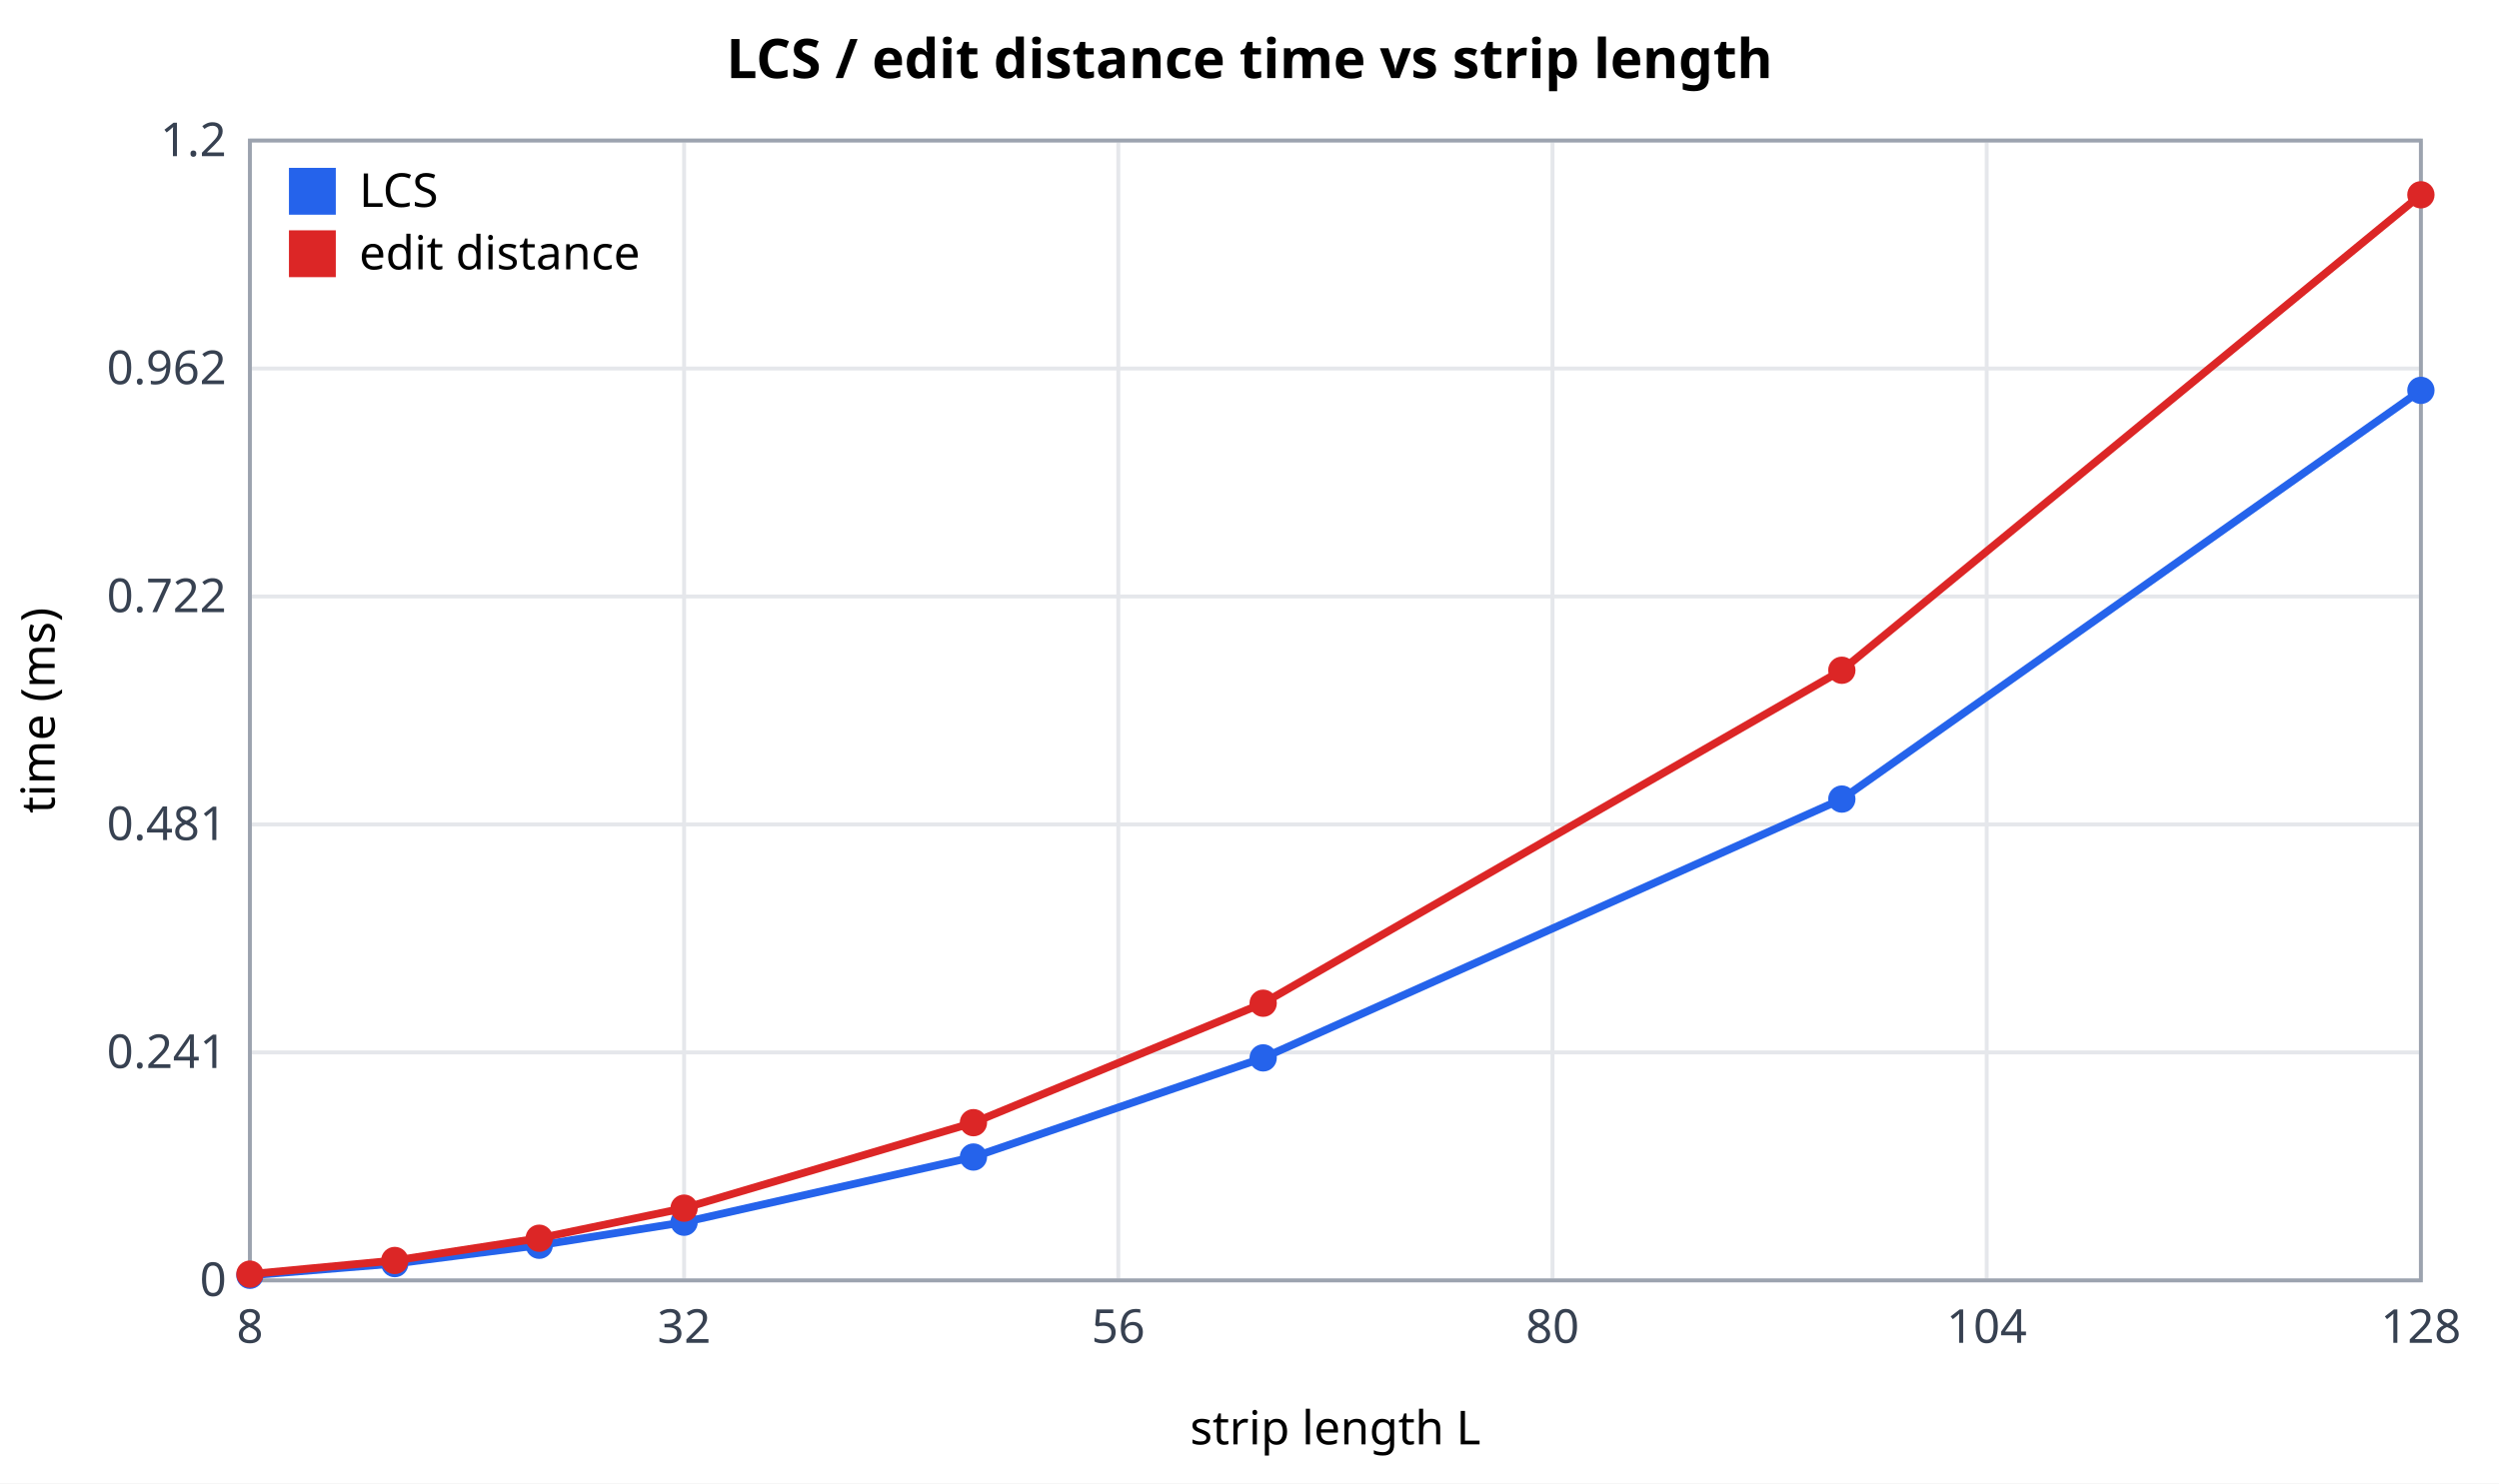
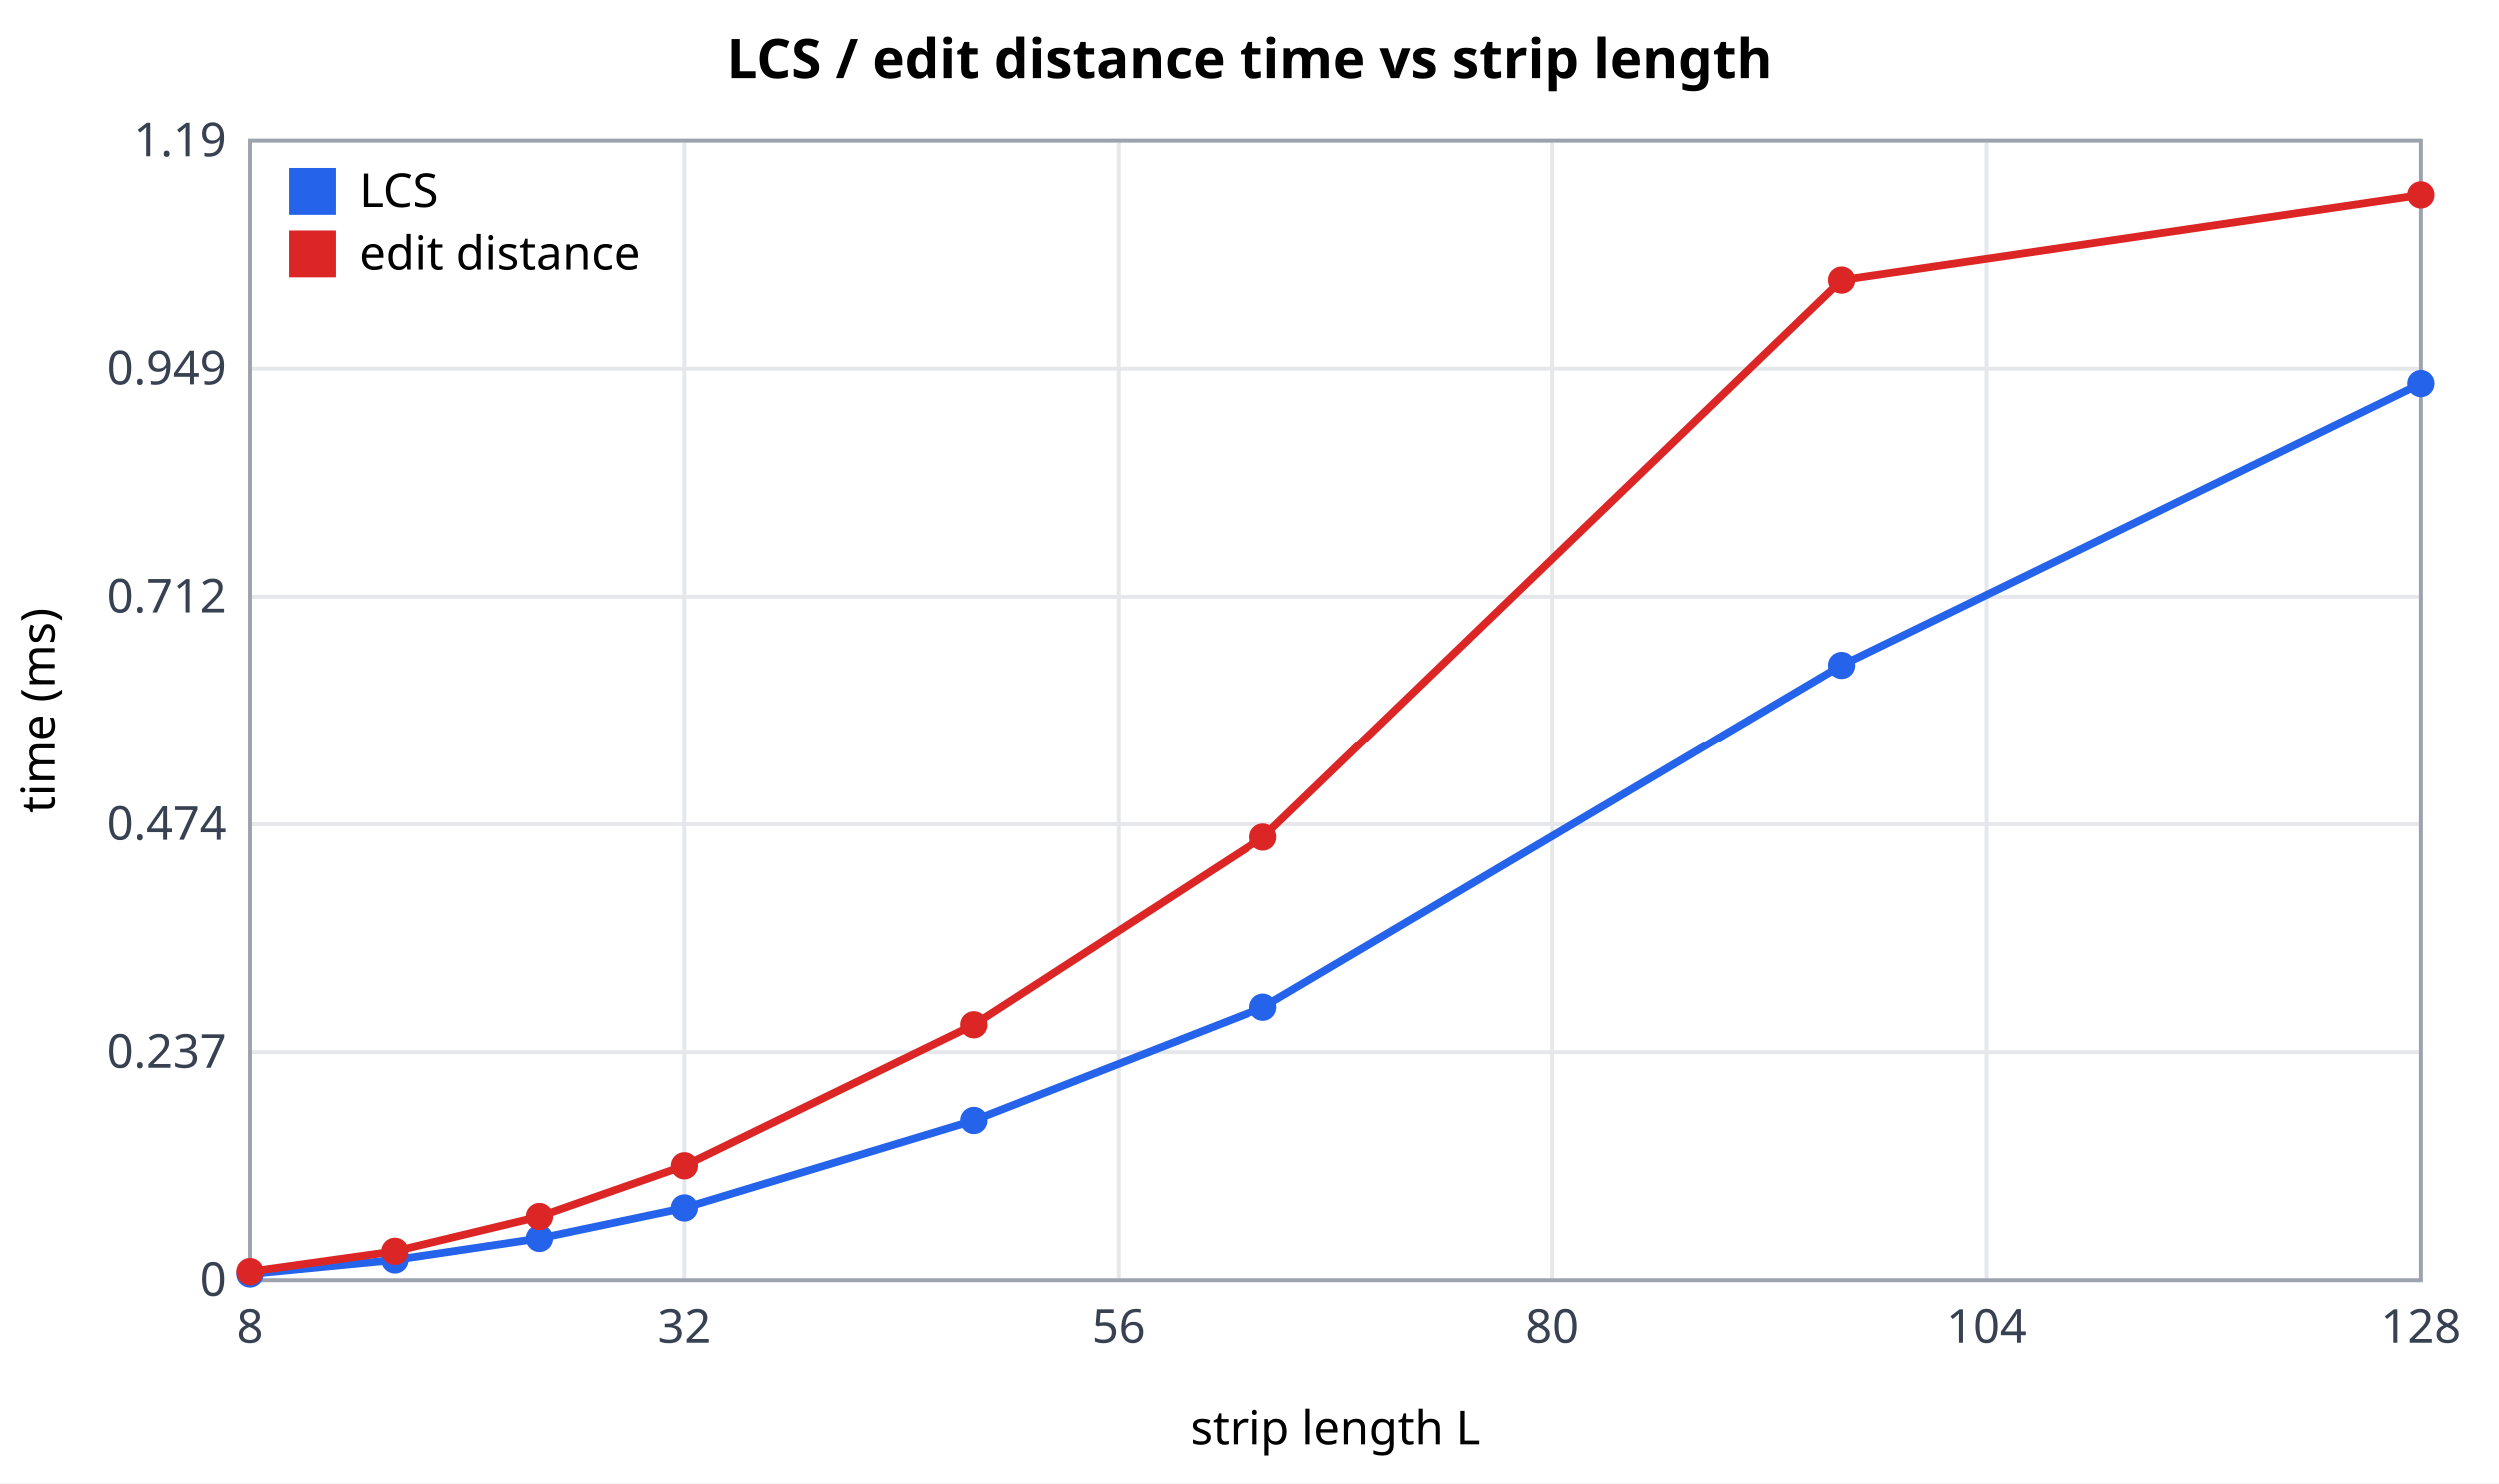
<svg xmlns="http://www.w3.org/2000/svg" width="640" height="380" viewBox="0 0 640 380" font-family="sans-serif" font-size="12">
  <rect width="640" height="380" fill="#ffffff" />
  <text x="320.0" y="20" text-anchor="middle" font-size="14" font-weight="bold">LCS / edit distance time vs strip length</text>
  <line x1="64.0" y1="36" x2="64.0" y2="328" stroke="#e5e7eb" />
  <line x1="64" y1="328.0" x2="620" y2="328.0" stroke="#e5e7eb" />
  <text x="64.0" y="344" text-anchor="middle" fill="#374151">8</text>
  <text x="58" y="332.0" text-anchor="end" fill="#374151">0</text>
  <line x1="175.2" y1="36" x2="175.2" y2="328" stroke="#e5e7eb" />
  <line x1="64" y1="269.6" x2="620" y2="269.6" stroke="#e5e7eb" />
  <text x="175.2" y="344" text-anchor="middle" fill="#374151">32</text>
-   <text x="58" y="273.6" text-anchor="end" fill="#374151">0.241</text>
+   <text x="58" y="273.6" text-anchor="end" fill="#374151">0.237</text>
  <line x1="286.4" y1="36" x2="286.4" y2="328" stroke="#e5e7eb" />
  <line x1="64" y1="211.2" x2="620" y2="211.2" stroke="#e5e7eb" />
  <text x="286.4" y="344" text-anchor="middle" fill="#374151">56</text>
-   <text x="58" y="215.2" text-anchor="end" fill="#374151">0.481</text>
+   <text x="58" y="215.2" text-anchor="end" fill="#374151">0.474</text>
  <line x1="397.6" y1="36" x2="397.6" y2="328" stroke="#e5e7eb" />
  <line x1="64" y1="152.8" x2="620" y2="152.8" stroke="#e5e7eb" />
  <text x="397.6" y="344" text-anchor="middle" fill="#374151">80</text>
-   <text x="58" y="156.8" text-anchor="end" fill="#374151">0.722</text>
+   <text x="58" y="156.8" text-anchor="end" fill="#374151">0.712</text>
  <line x1="508.8" y1="36" x2="508.8" y2="328" stroke="#e5e7eb" />
  <line x1="64" y1="94.4" x2="620" y2="94.4" stroke="#e5e7eb" />
  <text x="508.8" y="344" text-anchor="middle" fill="#374151">104</text>
-   <text x="58" y="98.4" text-anchor="end" fill="#374151">0.962</text>
+   <text x="58" y="98.4" text-anchor="end" fill="#374151">0.949</text>
  <line x1="620.0" y1="36" x2="620.0" y2="328" stroke="#e5e7eb" />
  <line x1="64" y1="36.0" x2="620" y2="36.0" stroke="#e5e7eb" />
  <text x="620.0" y="344" text-anchor="middle" fill="#374151">128</text>
-   <text x="58" y="40.0" text-anchor="end" fill="#374151">1.2</text>
+   <text x="58" y="40.0" text-anchor="end" fill="#374151">1.19</text>
  <rect x="64" y="36" width="556" height="292" fill="none" stroke="#9ca3af" />
  <text x="342.0" y="370" text-anchor="middle">strip length L</text>
  <text x="14" y="182.0" text-anchor="middle" transform="rotate(-90 14 182.0)">time (ms)</text>
-   <polyline points="64.0,326.7 101.1,323.7 138.1,319.0 175.2,313.1 249.3,296.4 323.5,271.0 471.7,204.7 620.0,100.0" fill="none" stroke="#2563eb" stroke-width="2" />
-   <circle cx="64.0" cy="326.7" r="3.5" fill="#2563eb" />
-   <circle cx="101.1" cy="323.7" r="3.5" fill="#2563eb" />
-   <circle cx="138.1" cy="319.0" r="3.5" fill="#2563eb" />
-   <circle cx="175.2" cy="313.1" r="3.5" fill="#2563eb" />
-   <circle cx="249.3" cy="296.4" r="3.5" fill="#2563eb" />
-   <circle cx="323.5" cy="271.0" r="3.5" fill="#2563eb" />
-   <circle cx="471.7" cy="204.7" r="3.5" fill="#2563eb" />
-   <circle cx="620.0" cy="100.0" r="3.5" fill="#2563eb" />
+   <polyline points="64.0,326.4 101.1,322.8 138.1,317.3 175.2,309.5 249.3,287.1 323.5,258.1 471.7,170.4 620.0,98.2" fill="none" stroke="#2563eb" stroke-width="2" />
+   <circle cx="64.0" cy="326.4" r="3.5" fill="#2563eb" />
+   <circle cx="101.1" cy="322.8" r="3.5" fill="#2563eb" />
+   <circle cx="138.1" cy="317.3" r="3.5" fill="#2563eb" />
+   <circle cx="175.2" cy="309.5" r="3.5" fill="#2563eb" />
+   <circle cx="249.3" cy="287.1" r="3.5" fill="#2563eb" />
+   <circle cx="323.5" cy="258.1" r="3.5" fill="#2563eb" />
+   <circle cx="471.7" cy="170.4" r="3.5" fill="#2563eb" />
+   <circle cx="620.0" cy="98.2" r="3.5" fill="#2563eb" />
  <rect x="74" y="43" width="12" height="12" fill="#2563eb" />
  <text x="92" y="53">LCS</text>
-   <polyline points="64.0,326.4 101.1,322.9 138.1,317.2 175.2,309.5 249.3,287.6 323.5,257.0 471.7,171.7 620.0,49.9" fill="none" stroke="#dc2626" stroke-width="2" />
-   <circle cx="64.0" cy="326.4" r="3.5" fill="#dc2626" />
-   <circle cx="101.1" cy="322.9" r="3.5" fill="#dc2626" />
-   <circle cx="138.1" cy="317.2" r="3.5" fill="#dc2626" />
-   <circle cx="175.2" cy="309.5" r="3.5" fill="#dc2626" />
-   <circle cx="249.3" cy="287.6" r="3.5" fill="#dc2626" />
-   <circle cx="323.5" cy="257.0" r="3.5" fill="#dc2626" />
-   <circle cx="471.7" cy="171.7" r="3.5" fill="#dc2626" />
+   <polyline points="64.0,325.8 101.1,320.6 138.1,311.7 175.2,298.7 249.3,262.6 323.5,214.5 471.7,71.7 620.0,49.9" fill="none" stroke="#dc2626" stroke-width="2" />
+   <circle cx="64.0" cy="325.8" r="3.5" fill="#dc2626" />
+   <circle cx="101.1" cy="320.6" r="3.5" fill="#dc2626" />
+   <circle cx="138.1" cy="311.7" r="3.5" fill="#dc2626" />
+   <circle cx="175.2" cy="298.7" r="3.5" fill="#dc2626" />
+   <circle cx="249.3" cy="262.6" r="3.5" fill="#dc2626" />
+   <circle cx="323.5" cy="214.5" r="3.5" fill="#dc2626" />
+   <circle cx="471.7" cy="71.7" r="3.5" fill="#dc2626" />
  <circle cx="620.0" cy="49.9" r="3.5" fill="#dc2626" />
  <rect x="74" y="59" width="12" height="12" fill="#dc2626" />
  <text x="92" y="69">edit distance</text>
</svg>
